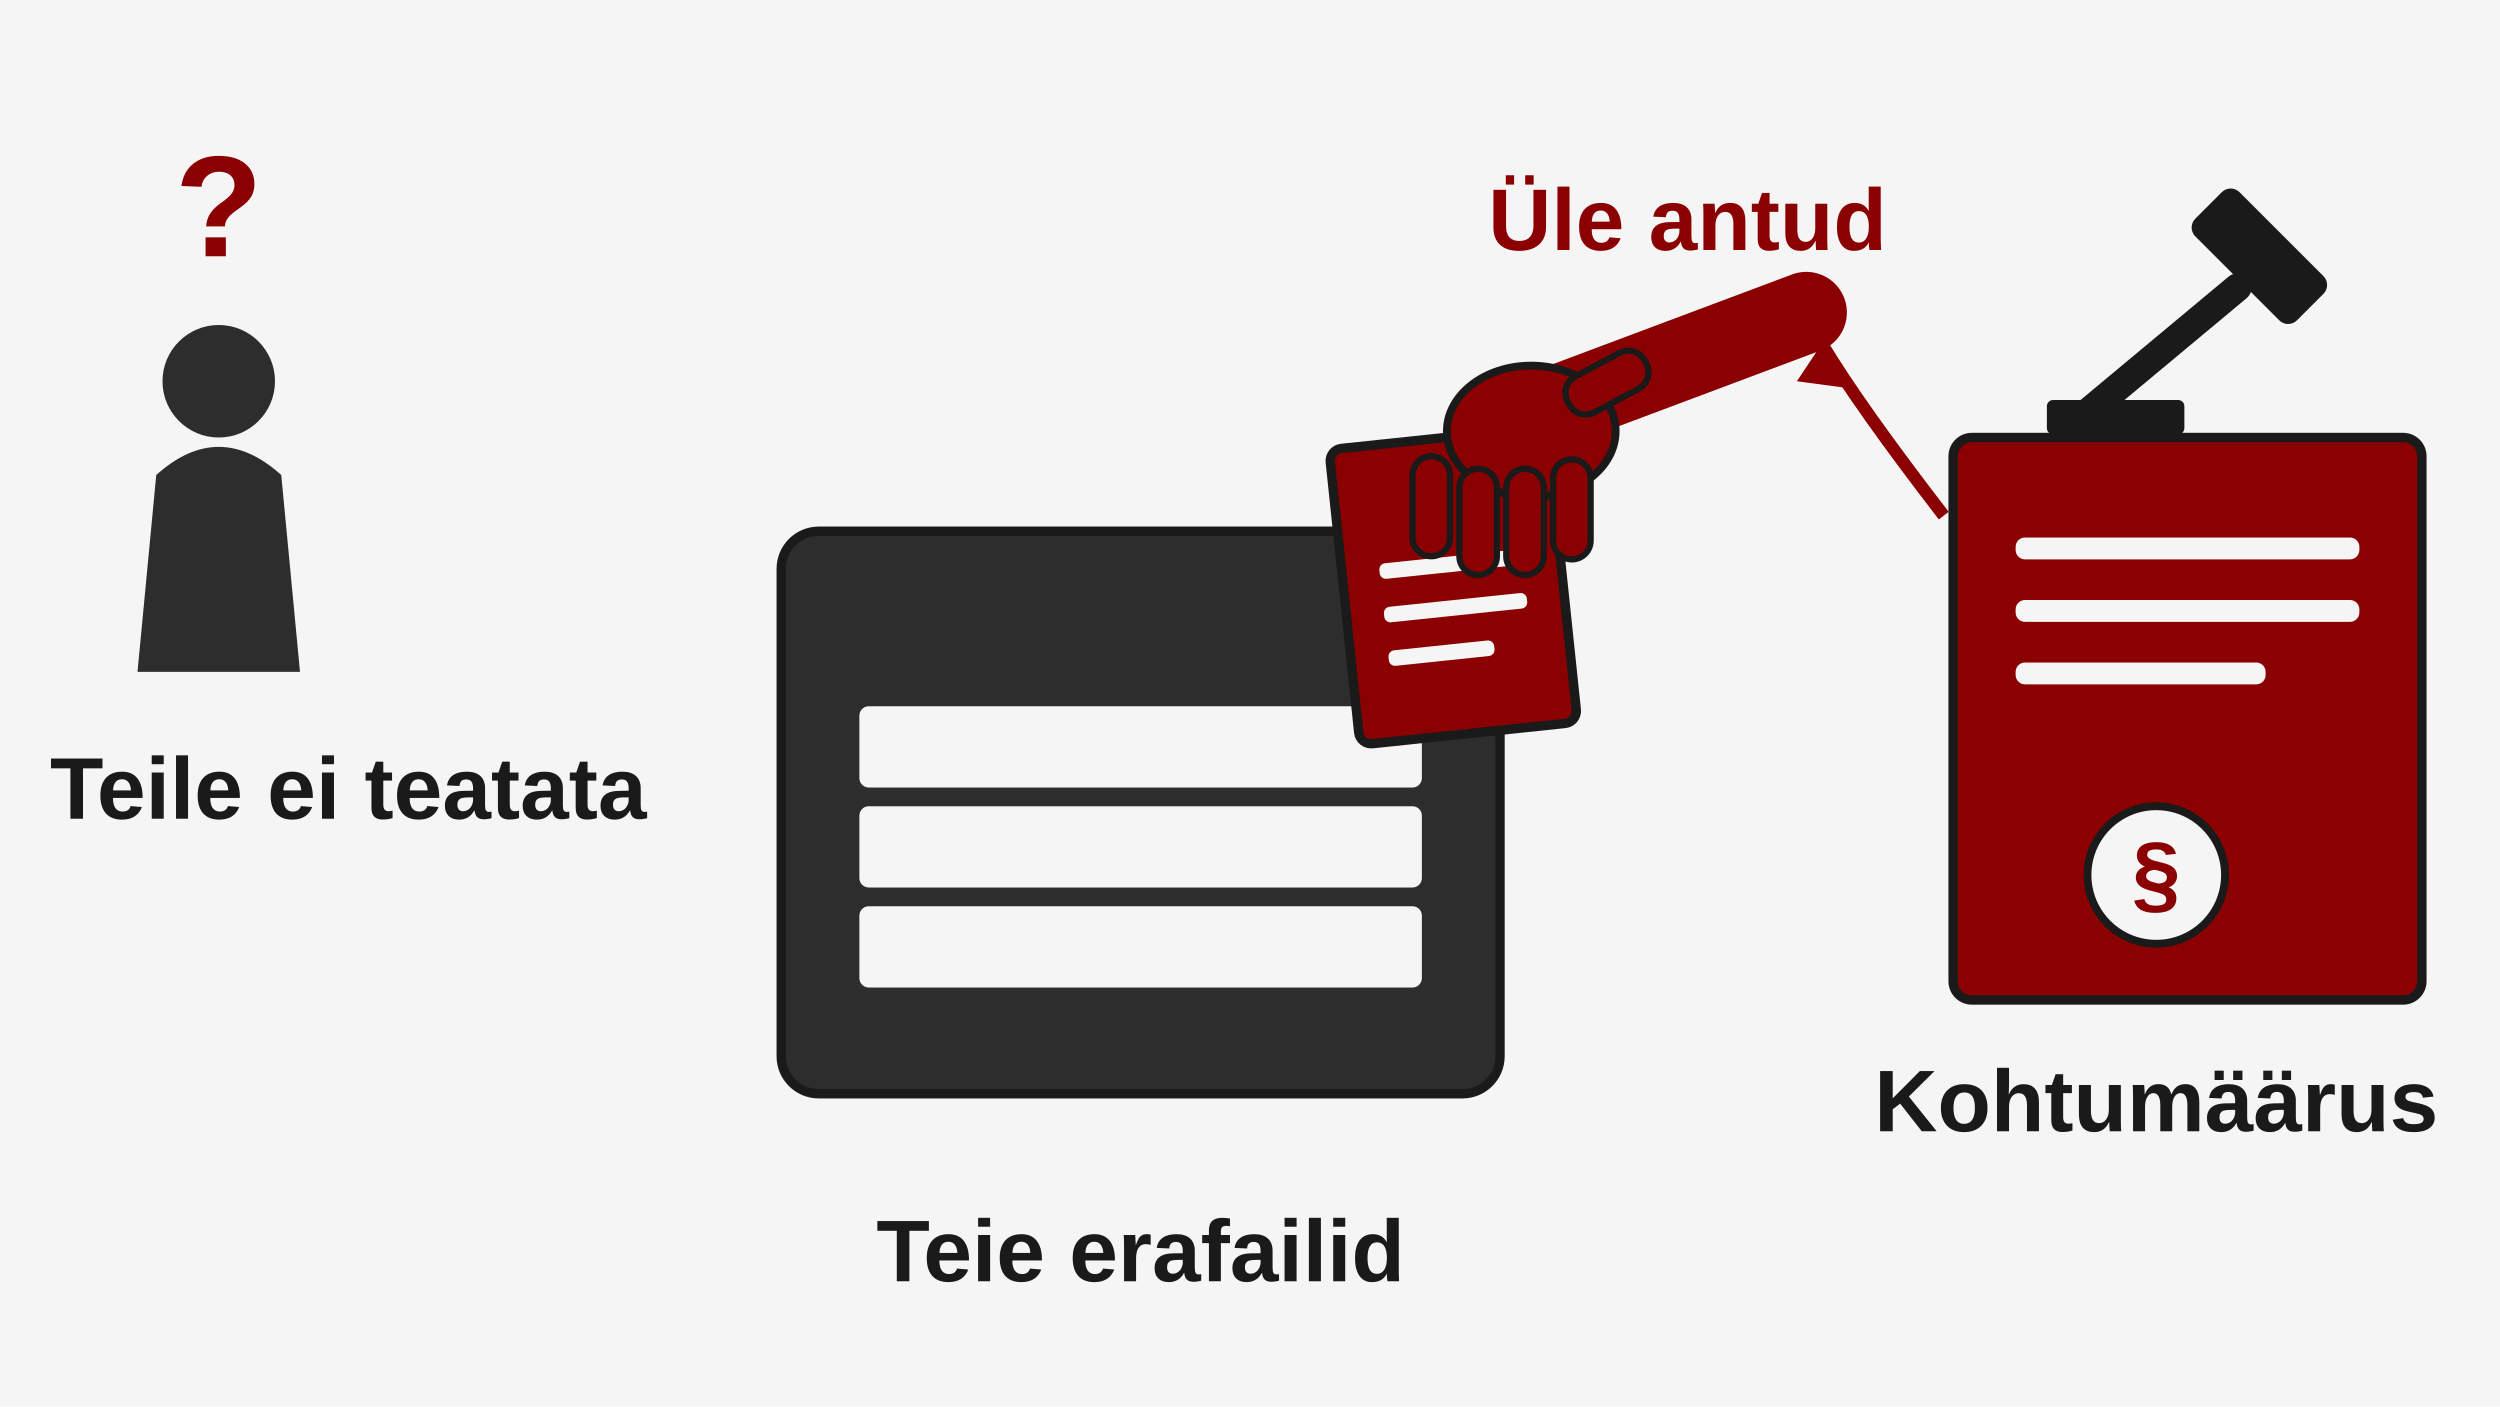
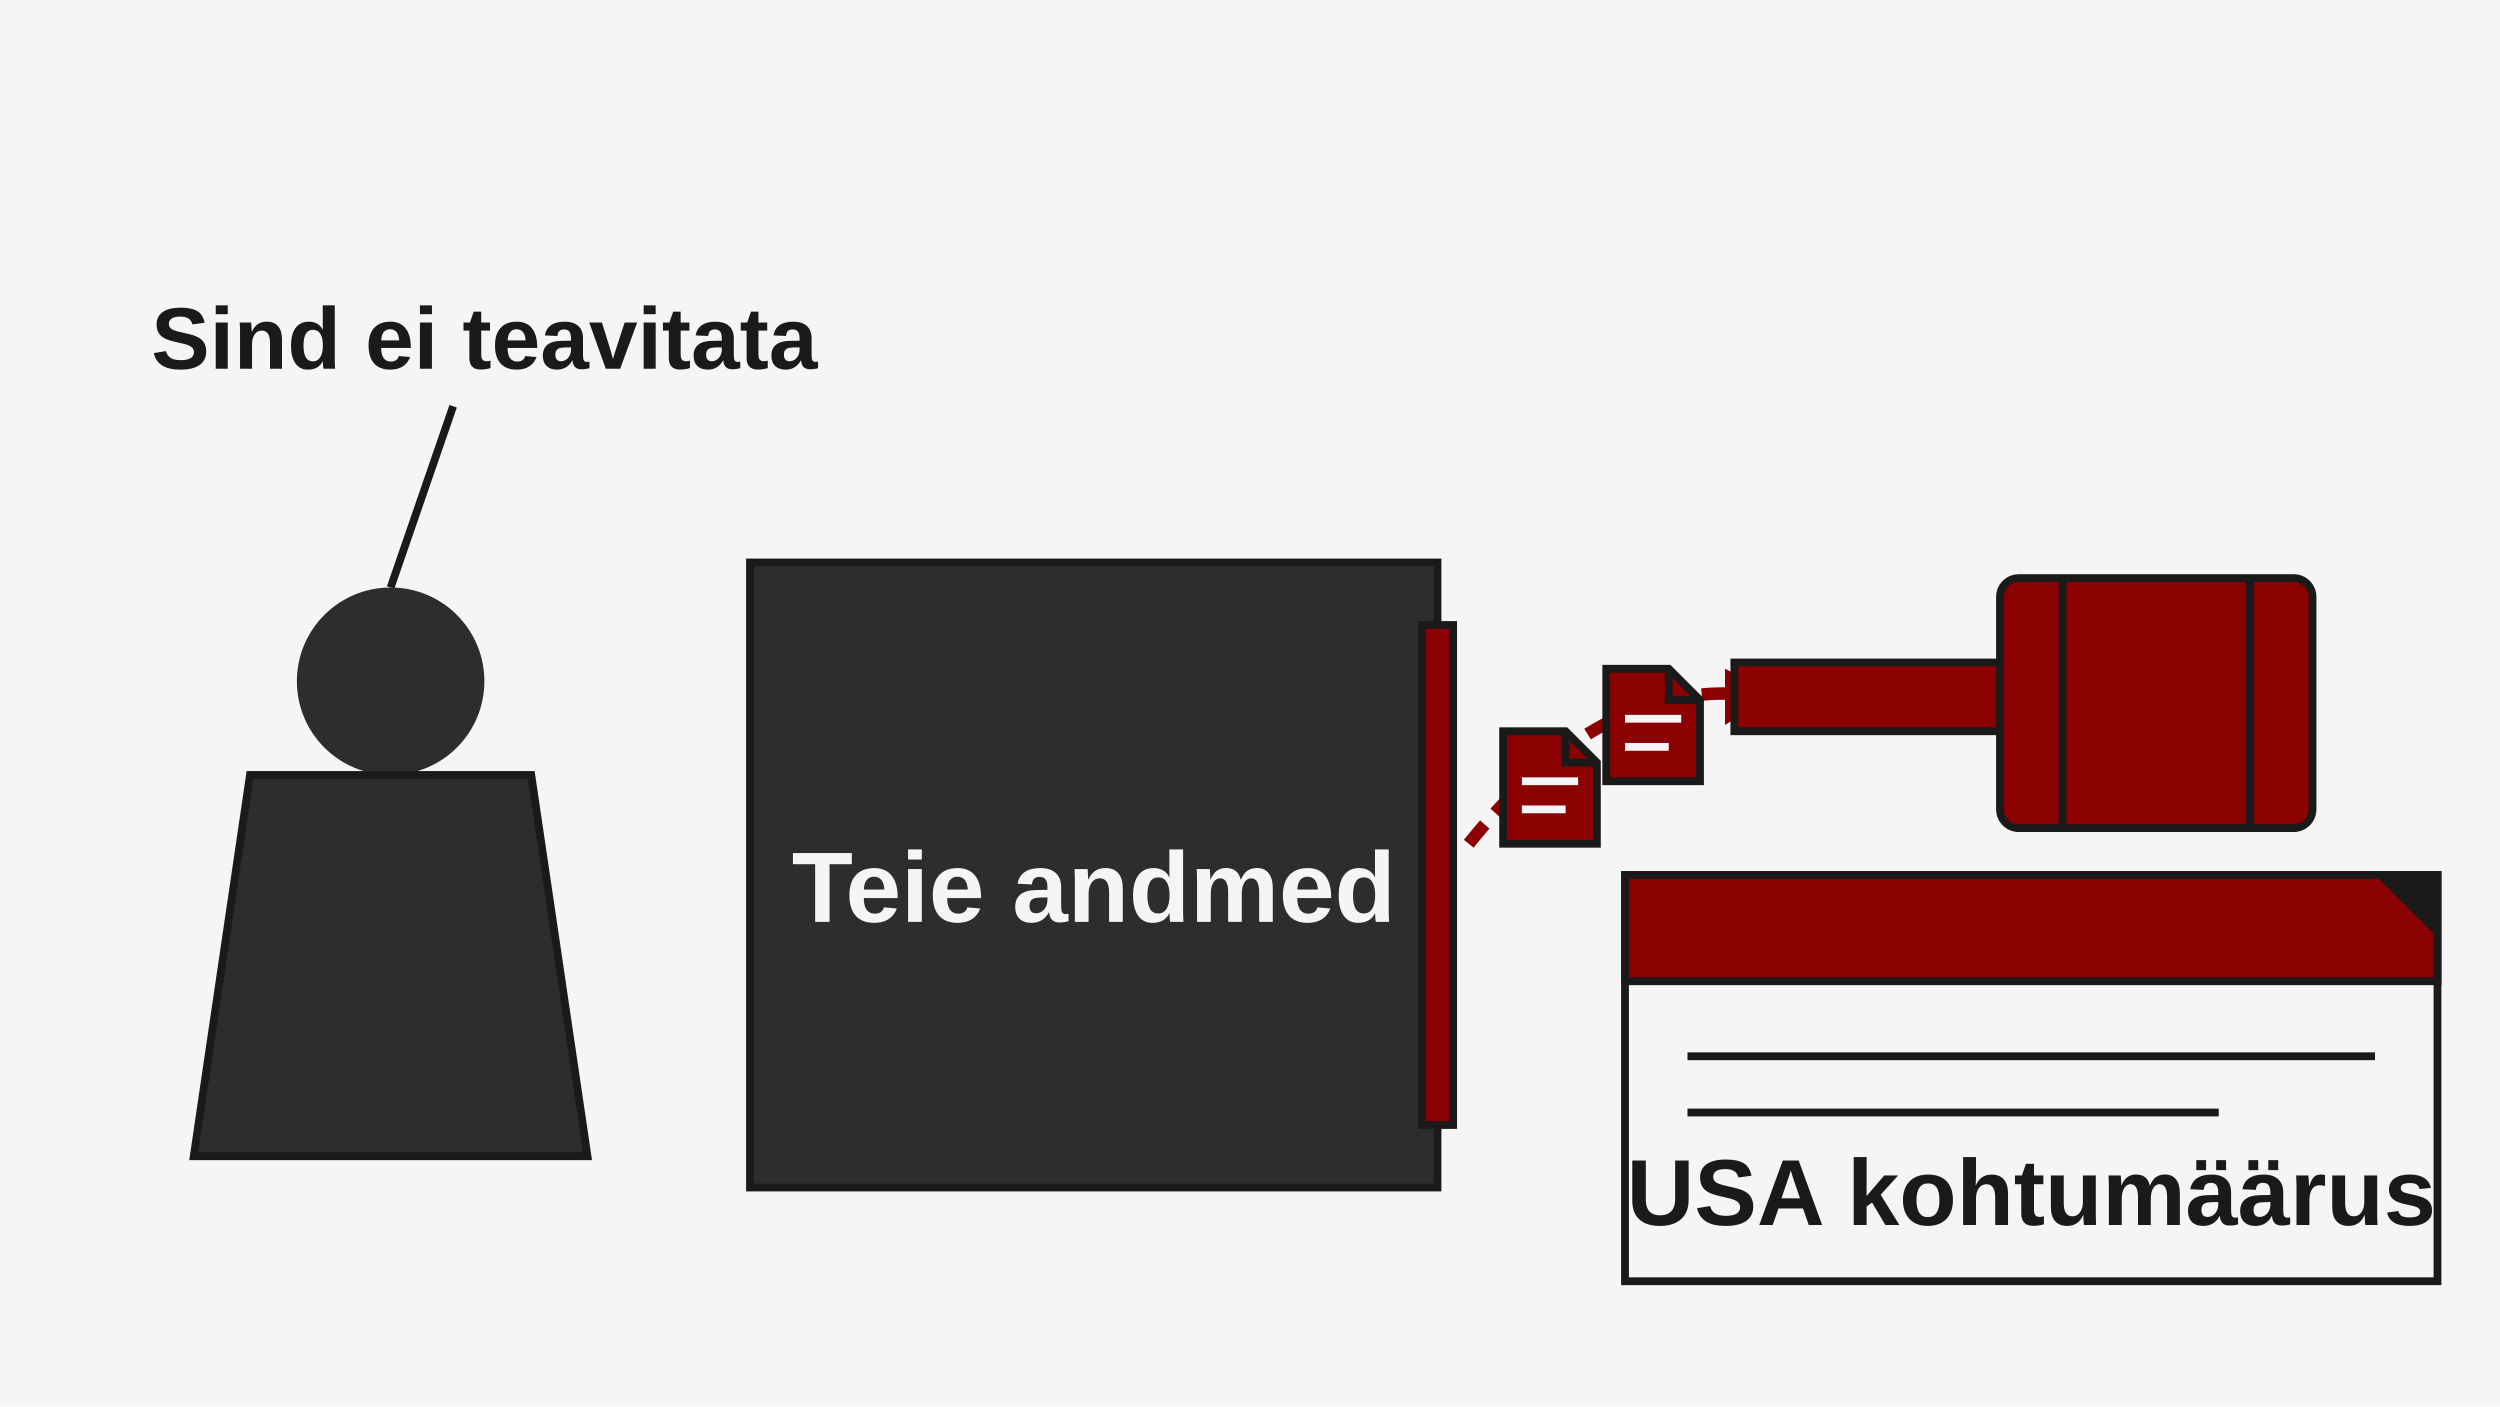
- <svg xmlns="http://www.w3.org/2000/svg" viewBox="0 0 800 450" width="800" height="450" role="img" aria-label="Kohtumäärus sunnib pilvefirmat teie erafailid üle andma, omanikku teavitamata." font-family="Arial, 'Helvetica Neue', 'Segoe UI', sans-serif">
-   <rect x="0" y="0" width="800" height="450" fill="#f5f5f5" />
-   <text x="70" y="82" font-family="Arial, 'Helvetica Neue', 'Segoe UI', sans-serif" font-size="46" font-weight="bold" fill="#8b0000" text-anchor="middle">?</text>
-   <circle cx="70" cy="122" r="18" fill="#2d2d2d" />
-   <path d="M44 215 L50 152 Q70 134 90 152 L96 215 Z" fill="#2d2d2d" />
-   <text x="16" y="262" font-family="Arial, 'Helvetica Neue', 'Segoe UI', sans-serif" font-size="28" font-weight="bold" fill="#1a1a1a" text-anchor="start">Teile ei teatata</text>
-   <rect x="250" y="170" width="230" height="180" rx="12" fill="#2d2d2d" stroke="#1a1a1a" stroke-width="3" />
-   <rect x="275" y="290" width="180" height="26" rx="3" fill="#f5f5f5" />
-   <rect x="275" y="258" width="180" height="26" rx="3" fill="#f5f5f5" />
-   <rect x="275" y="226" width="180" height="26" rx="3" fill="#f5f5f5" />
-   <text x="365" y="410" font-family="Arial, 'Helvetica Neue', 'Segoe UI', sans-serif" font-size="28" font-weight="bold" fill="#1a1a1a" text-anchor="middle">Teie erafailid</text>
-   <g transform="rotate(-6 465 187)">
-     <rect x="430" y="140" width="70" height="95" rx="4" fill="#8b0000" stroke="#1a1a1a" stroke-width="3" />
-     <rect x="442" y="178" width="46" height="5" rx="2" fill="#f5f5f5" />
-     <rect x="442" y="192" width="46" height="5" rx="2" fill="#f5f5f5" />
-     <rect x="442" y="206" width="34" height="5" rx="2" fill="#f5f5f5" />
+ <svg xmlns="http://www.w3.org/2000/svg" viewBox="0 0 800 450" width="800" height="450" role="img" aria-label="A US court order pulls red files out of the back of your dark data box while you stand facing away and are never told." font-family="Arial, 'Helvetica Neue', 'Segoe UI', sans-serif">
+   <rect width="800" height="450" fill="#f5f5f5" />
+   <text x="155" y="118" font-family="Arial, 'Helvetica Neue', 'Segoe UI', sans-serif" font-size="28" font-weight="700" fill="#1a1a1a" text-anchor="middle">Sind ei teavitata</text>
+   <line x1="145" y1="130" x2="125" y2="188" stroke="#1a1a1a" stroke-width="2.5" />
+   <circle cx="125" cy="218" r="30" fill="#2d2d2d" />
+   <path d="M 80 248 L 170 248 L 188 370 L 62 370 Z" fill="#2d2d2d" stroke="#1a1a1a" stroke-width="2.5" />
+   <rect x="240" y="180" width="220" height="200" fill="#2d2d2d" stroke="#1a1a1a" stroke-width="2.5" />
+   <rect x="455" y="200" width="10" height="160" fill="#8b0000" stroke="#1a1a1a" stroke-width="2.5" />
+   <text x="350" y="295" font-family="Arial, 'Helvetica Neue', 'Segoe UI', sans-serif" font-size="32" font-weight="700" fill="#f5f5f5" text-anchor="middle">Teie andmed</text>
+   <path d="M 470 270 Q 510 220 555 222" fill="none" stroke="#8b0000" stroke-width="4" stroke-dasharray="8,5" />
+   <polygon points="568,222 552,214 552,232" fill="#8b0000" />
+   <g transform="translate(495, 252)">
+     <path d="M -14 -18 L 6 -18 L 16 -8 L 16 18 L -14 18 Z" fill="#8b0000" stroke="#1a1a1a" stroke-width="2.5" />
+     <path d="M 6 -18 L 6 -8 L 16 -8" fill="none" stroke="#1a1a1a" stroke-width="2.5" />
+     <line x1="-8" y1="-2" x2="10" y2="-2" stroke="#f5f5f5" stroke-width="2.5" />
+     <line x1="-8" y1="7" x2="6" y2="7" stroke="#f5f5f5" stroke-width="2.5" />
  </g>
-   <line x1="578" y1="100" x2="498" y2="130" stroke="#8b0000" stroke-width="26" stroke-linecap="round" />
-   <ellipse cx="490" cy="138" rx="27" ry="21" fill="#8b0000" stroke="#1a1a1a" stroke-width="2.5" />
-   <rect x="452" y="146" width="12" height="32" rx="6" fill="#8b0000" stroke="#1a1a1a" stroke-width="2" />
-   <rect x="467" y="150" width="12" height="34" rx="6" fill="#8b0000" stroke="#1a1a1a" stroke-width="2" />
-   <rect x="482" y="150" width="12" height="34" rx="6" fill="#8b0000" stroke="#1a1a1a" stroke-width="2" />
-   <rect x="497" y="147" width="12" height="32" rx="6" fill="#8b0000" stroke="#1a1a1a" stroke-width="2" />
-   <rect x="500" y="116" width="28" height="13" rx="6" fill="#8b0000" stroke="#1a1a1a" stroke-width="2" transform="rotate(-28 514 122)" />
-   <text x="540" y="80" font-family="Arial, 'Helvetica Neue', 'Segoe UI', sans-serif" font-size="28" font-weight="bold" fill="#8b0000" text-anchor="middle">Üle antud</text>
-   <path d="M622 165 Q595 130 583 110" fill="none" stroke="#8b0000" stroke-width="4" />
-   <path d="M583 110 L590 124 L575 122 Z" fill="#8b0000" />
-   <line x1="668" y1="132" x2="716" y2="92" stroke="#1a1a1a" stroke-width="9" stroke-linecap="round" />
-   <rect x="700" y="72" width="46" height="20" rx="4" fill="#1a1a1a" transform="rotate(45 723 82)" />
-   <rect x="655" y="128" width="44" height="11" rx="2" fill="#1a1a1a" />
-   <rect x="625" y="140" width="150" height="180" rx="6" fill="#8b0000" stroke="#1a1a1a" stroke-width="3" />
-   <rect x="645" y="172" width="110" height="7" rx="3" fill="#f5f5f5" />
-   <rect x="645" y="192" width="110" height="7" rx="3" fill="#f5f5f5" />
-   <rect x="645" y="212" width="80" height="7" rx="3" fill="#f5f5f5" />
-   <circle cx="690" cy="280" r="22" fill="#f5f5f5" stroke="#1a1a1a" stroke-width="2.5" />
-   <text x="690" y="289" font-family="Arial, 'Helvetica Neue', 'Segoe UI', sans-serif" font-size="28" font-weight="bold" fill="#8b0000" text-anchor="middle">§</text>
-   <text x="690" y="362" font-family="Arial, 'Helvetica Neue', 'Segoe UI', sans-serif" font-size="28" font-weight="bold" fill="#1a1a1a" text-anchor="middle">Kohtumäärus</text>
+   <g transform="translate(528, 232)">
+     <path d="M -14 -18 L 6 -18 L 16 -8 L 16 18 L -14 18 Z" fill="#8b0000" stroke="#1a1a1a" stroke-width="2.5" />
+     <path d="M 6 -18 L 6 -8 L 16 -8" fill="none" stroke="#1a1a1a" stroke-width="2.5" />
+     <line x1="-8" y1="-2" x2="10" y2="-2" stroke="#f5f5f5" stroke-width="2.5" />
+     <line x1="-8" y1="7" x2="6" y2="7" stroke="#f5f5f5" stroke-width="2.5" />
+   </g>
+   <rect x="520" y="280" width="260" height="130" fill="#f5f5f5" stroke="#1a1a1a" stroke-width="2.5" />
+   <rect x="520" y="280" width="260" height="34" fill="#8b0000" stroke="#1a1a1a" stroke-width="2.5" />
+   <path d="M 760 280 L 780 280 L 780 300 Z" fill="#1a1a1a" />
+   <line x1="540" y1="338" x2="760" y2="338" stroke="#1a1a1a" stroke-width="2.5" />
+   <line x1="540" y1="356" x2="710" y2="356" stroke="#1a1a1a" stroke-width="2.5" />
+   <text x="650" y="392" font-family="Arial, 'Helvetica Neue', 'Segoe UI', sans-serif" font-size="30" font-weight="700" fill="#1a1a1a" text-anchor="middle">USA kohtumäärus</text>
+   <rect x="555" y="212" width="100" height="22" fill="#8b0000" stroke="#1a1a1a" stroke-width="2.5" />
+   <rect x="640" y="185" width="100" height="80" fill="#8b0000" stroke="#1a1a1a" stroke-width="2.5" rx="6" />
+   <line x1="660" y1="185" x2="660" y2="265" stroke="#1a1a1a" stroke-width="2.5" />
+   <line x1="720" y1="185" x2="720" y2="265" stroke="#1a1a1a" stroke-width="2.5" />
</svg>
